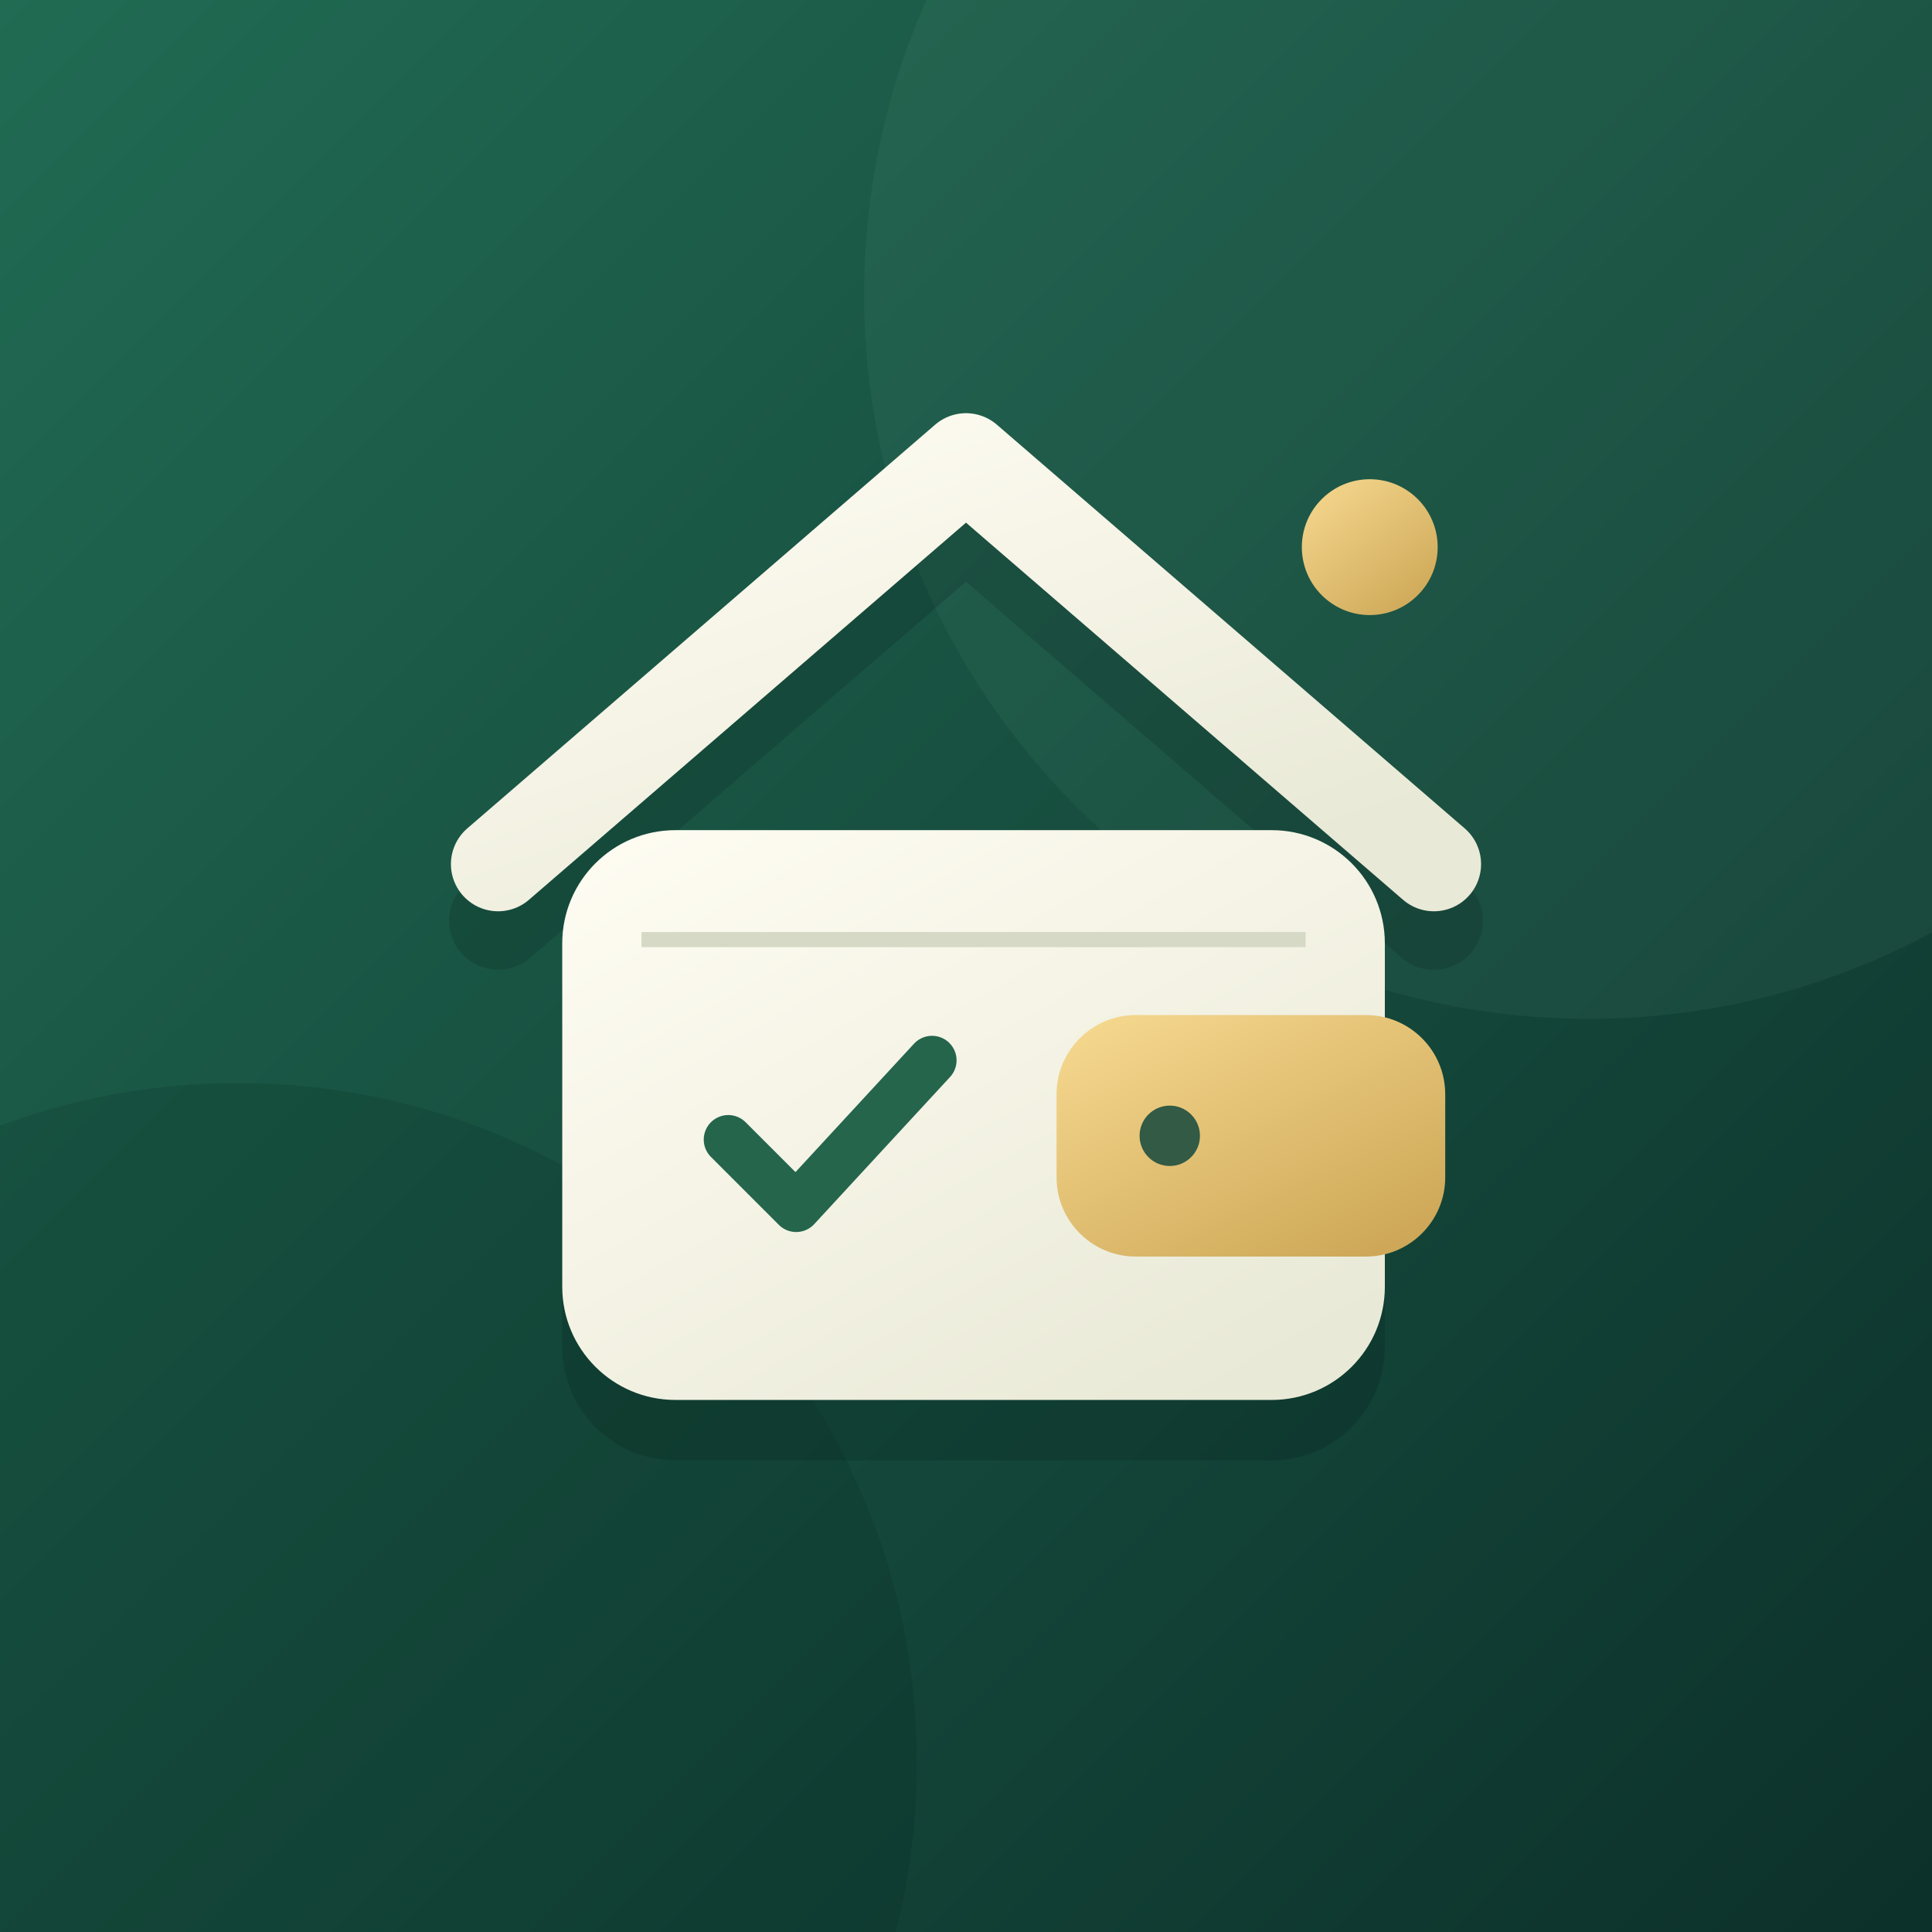
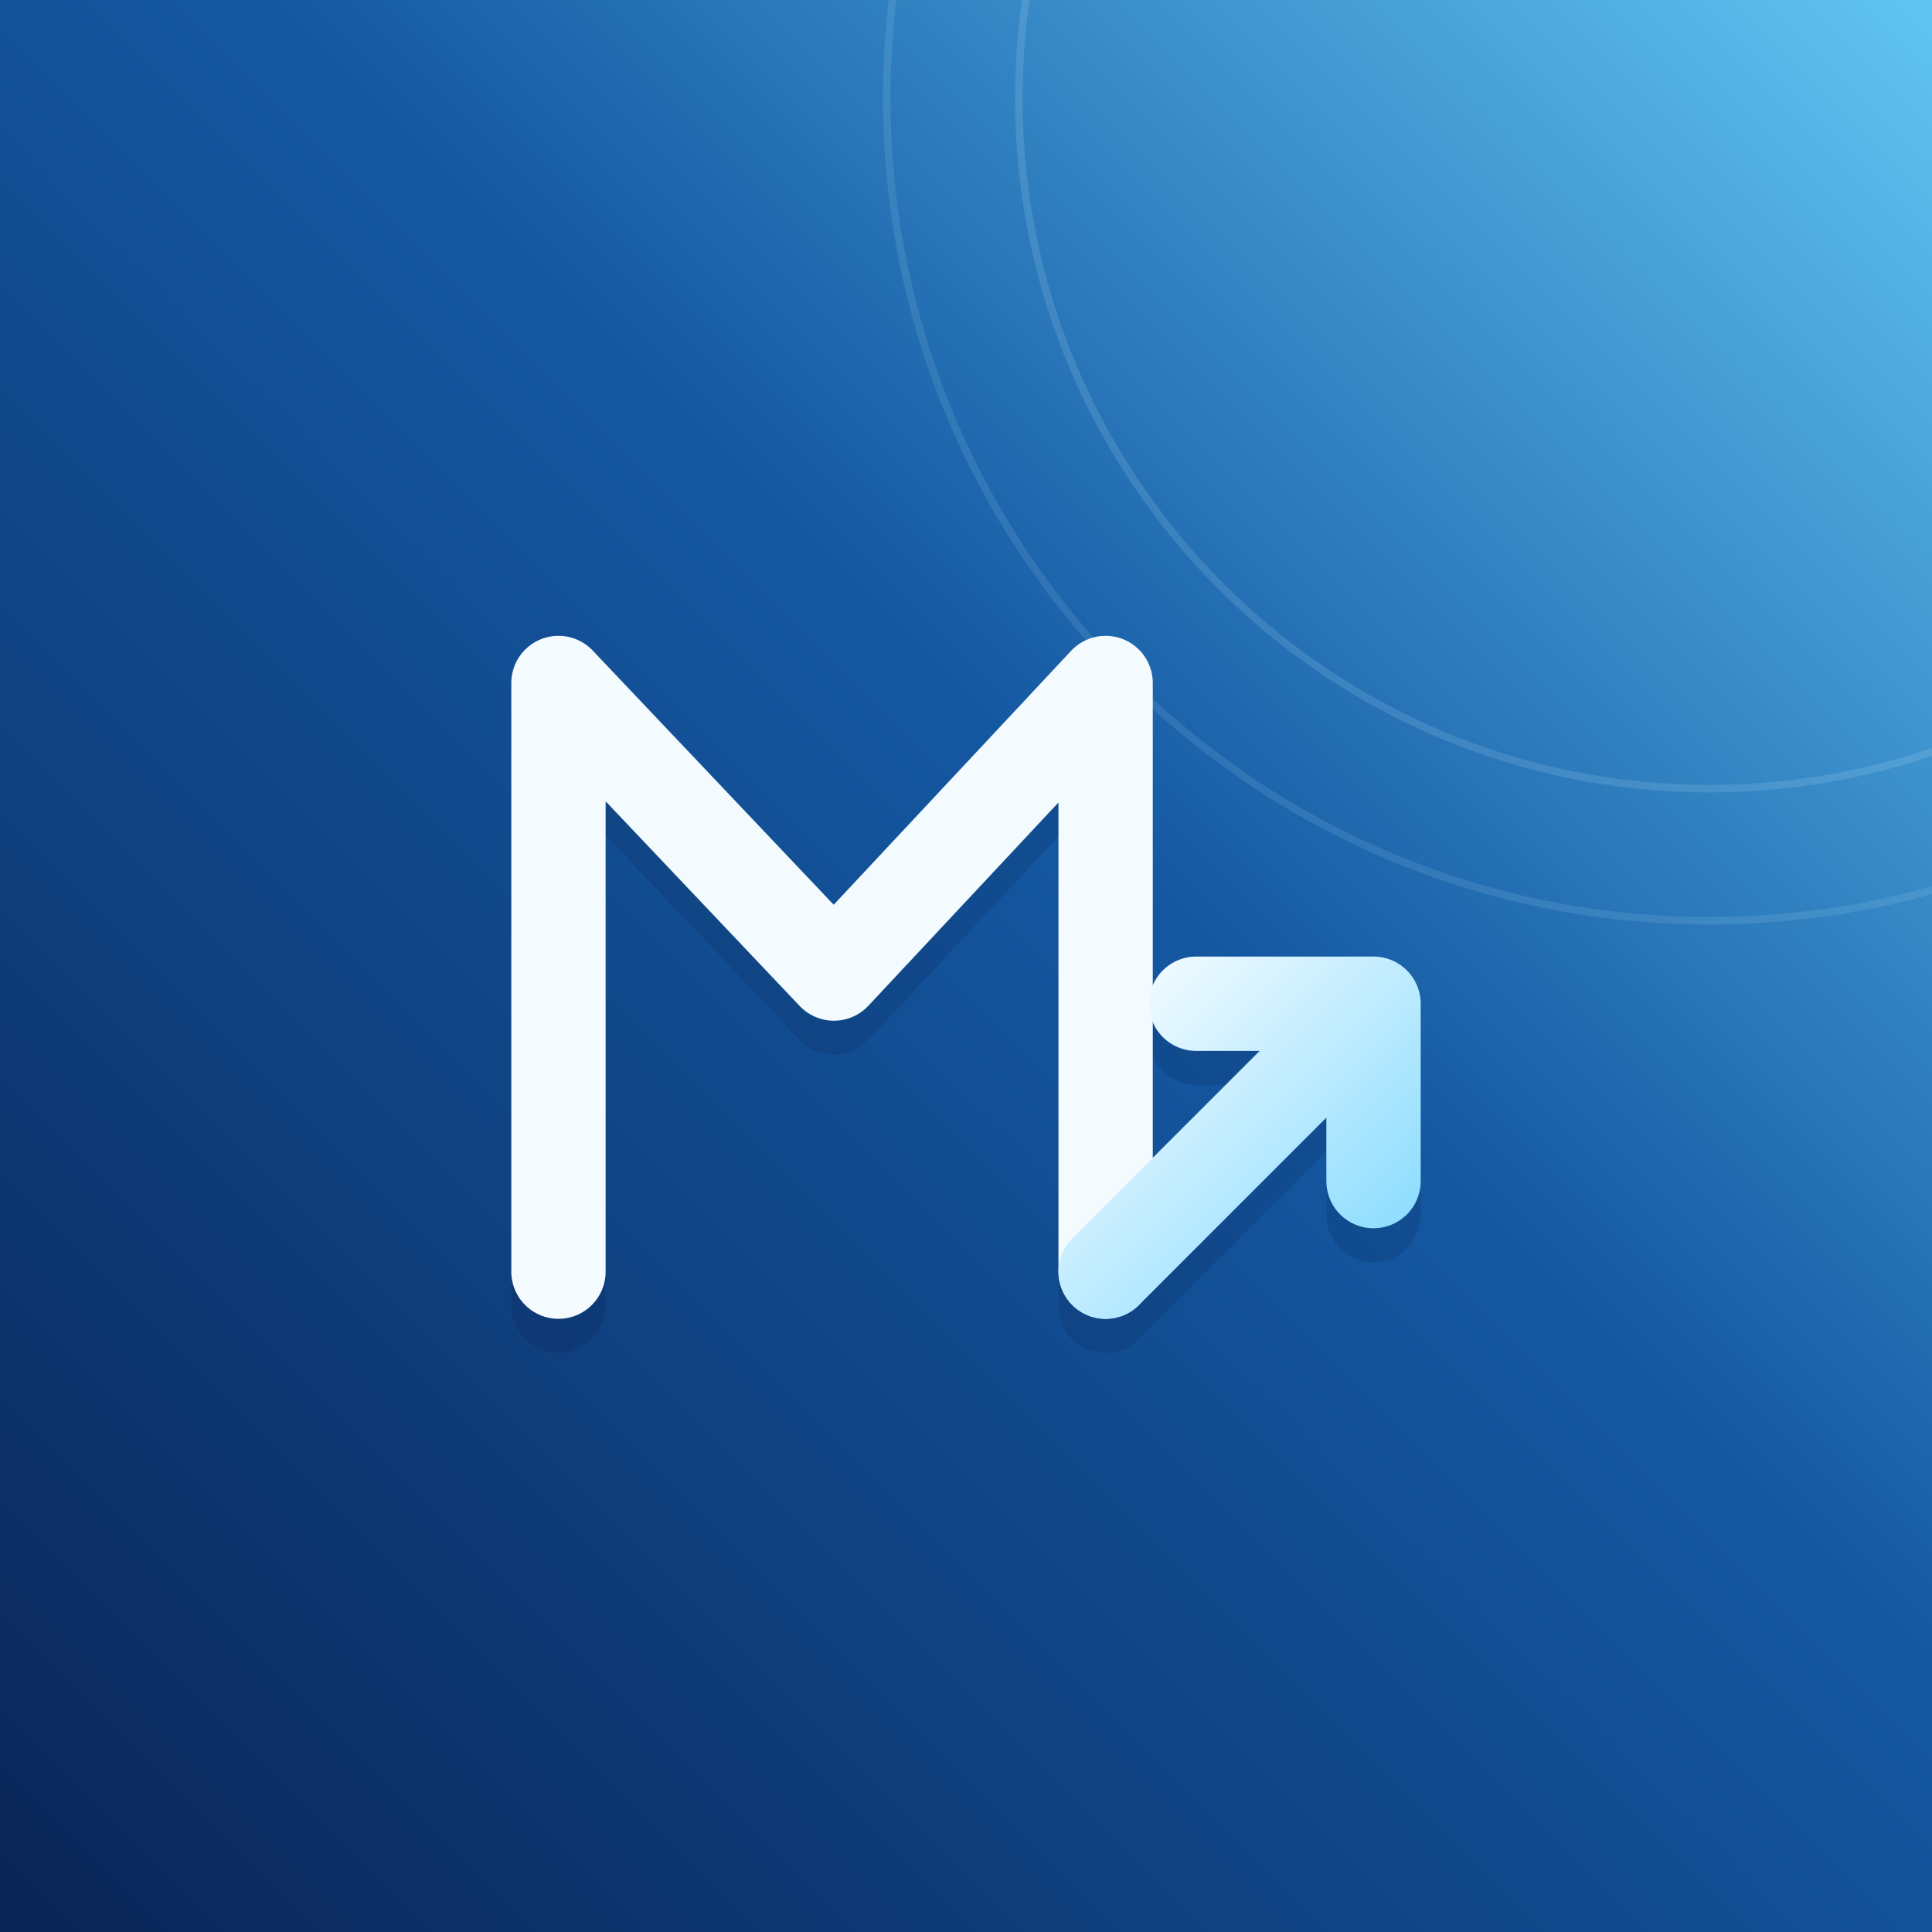
<svg xmlns="http://www.w3.org/2000/svg" viewBox="0 0 512 512">
  <defs>
-     <linearGradient id="bg" x2="1" y2="1">
-       <stop stop-color="#216b53" />
-       <stop offset="1" stop-color="#0c302a" />
+     <linearGradient id="blue" x1="0%" y1="100%" x2="100%" y2="0%">
+       <stop stop-color="#0a2456" />
+       <stop offset=".57" stop-color="#1458a2" />
+       <stop offset="1" stop-color="#62c6f3" />
    </linearGradient>
-     <linearGradient id="paper" x2="0.8" y2="1">
-       <stop stop-color="#fffdf3" />
-       <stop offset="1" stop-color="#e9e9d7" />
-     </linearGradient>
-     <linearGradient id="gold" x2="0.8" y2="1">
-       <stop stop-color="#f7da91" />
-       <stop offset="1" stop-color="#cea858" />
+     <linearGradient id="sky" x2="100%" y2="100%">
+       <stop stop-color="#f2fbff" />
+       <stop offset="1" stop-color="#8bdcff" />
    </linearGradient>
  </defs>
-   <path fill="url(#bg)" d="M0 0h512v512H0z" />
-   <circle cx="421" cy="78" r="192" fill="#73b493" opacity=".08" />
-   <circle cx="63" cy="467" r="180" fill="#031e1a" opacity=".16" />
-   <path d="M132 235 256 128 380 235" fill="none" stroke="#061e19" stroke-width="26" stroke-linecap="round" stroke-linejoin="round" opacity=".2" transform="translate(0 9)" />
-   <path d="M132 229 256 122 380 229" fill="none" stroke="url(#paper)" stroke-width="25" stroke-linecap="round" stroke-linejoin="round" />
-   <rect x="149" y="227" width="218" height="151" rx="30" fill="#051f1a" opacity=".23" transform="translate(0 9)" />
-   <rect x="149" y="220" width="218" height="151" rx="30" fill="url(#paper)" />
-   <path d="M170 249h176" stroke="#d5d9c5" stroke-width="4" />
-   <rect x="280" y="269" width="103" height="64" rx="21" fill="url(#gold)" />
-   <circle cx="310" cy="301" r="8" fill="#325a45" />
-   <path d="m193 302 18 18 36-39" fill="none" stroke="#24654c" stroke-width="13" stroke-linecap="round" stroke-linejoin="round" />
-   <circle cx="363" cy="145" r="18" fill="url(#gold)" />
+   <path fill="url(#blue)" d="M0 0h512v512H0z" />
+   <circle cx="453" cy="26" r="183" fill="none" stroke="#c4efff" stroke-opacity=".15" stroke-width="2" />
+   <circle cx="453" cy="26" r="218" fill="none" stroke="#c4efff" stroke-opacity=".12" stroke-width="2" />
+   <g transform="translate(0 9)" opacity=".16" stroke="#061b43" stroke-width="25" fill="none" stroke-linejoin="round" stroke-linecap="round">
+     <path d="M148 337V181l73 77 72-77v156" />
+     <path d="m293 337 71-71m-47 0h47v47" />
+   </g>
+   <path d="M148 337V181l73 77 72-77v156" stroke="#f3fbff" stroke-width="25" fill="none" stroke-linejoin="round" stroke-linecap="round" />
+   <path d="m293 337 71-71m-47 0h47v47" stroke="url(#sky)" stroke-width="25" fill="none" stroke-linejoin="round" stroke-linecap="round" />
</svg>
